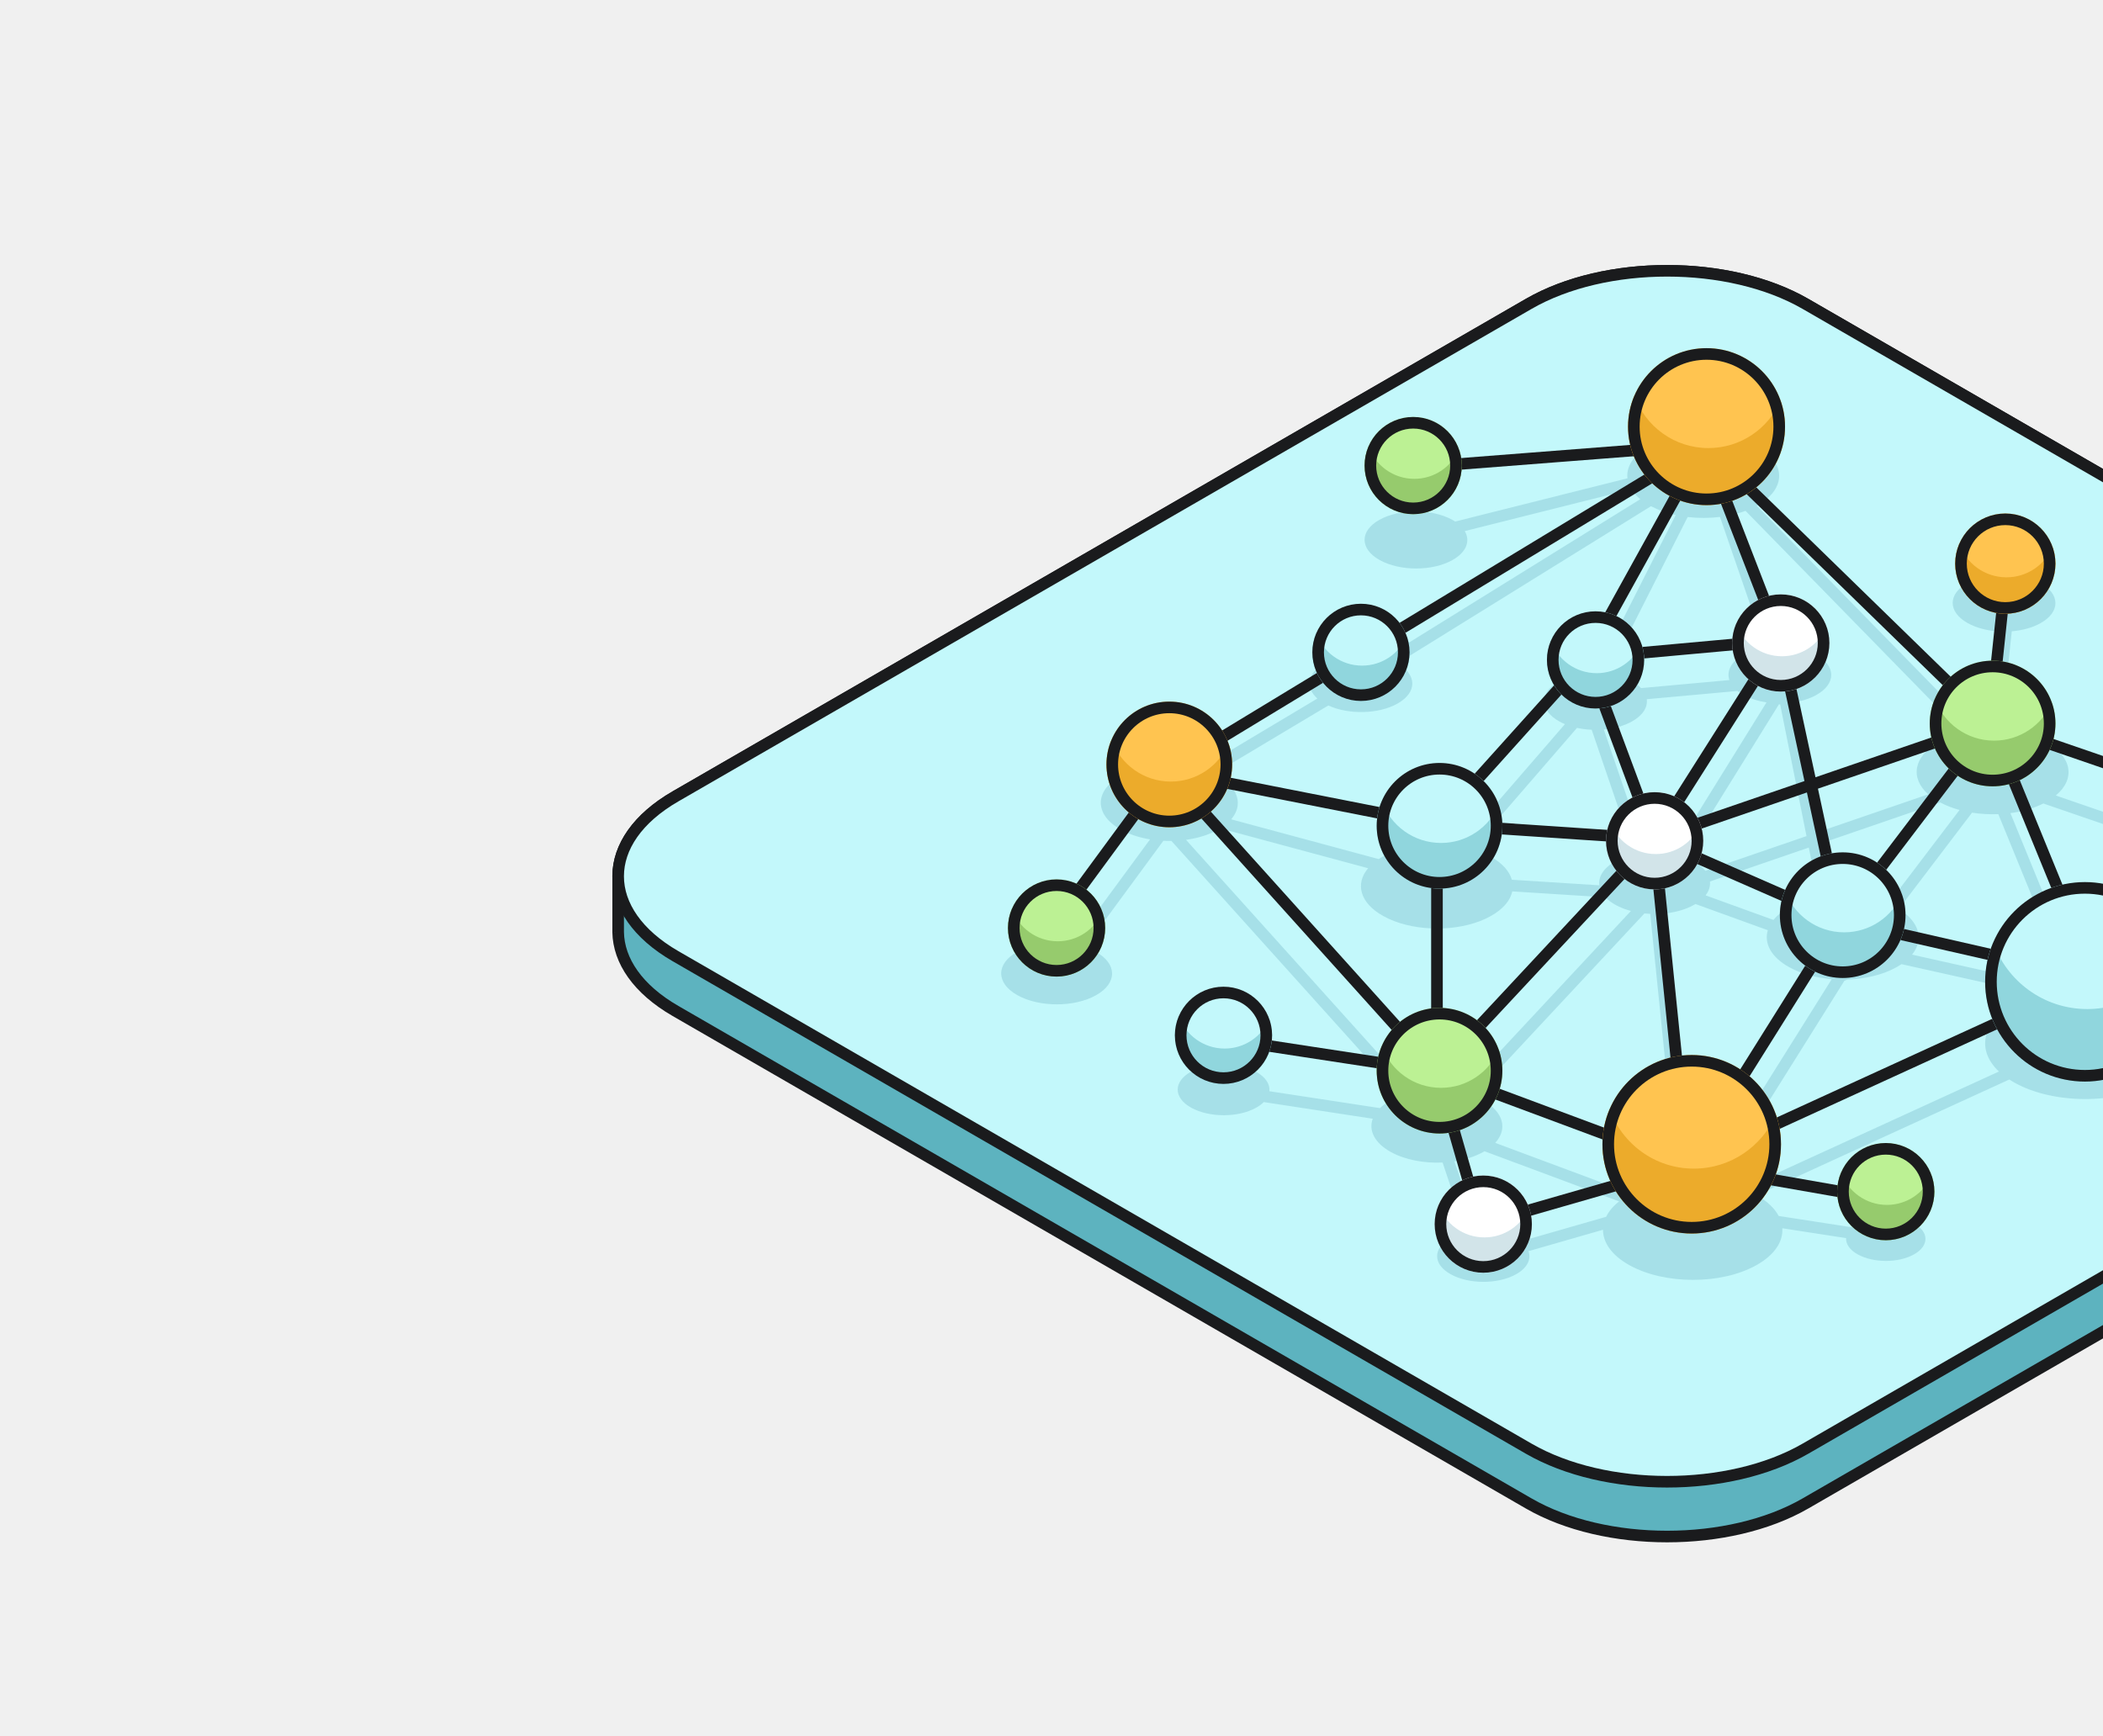
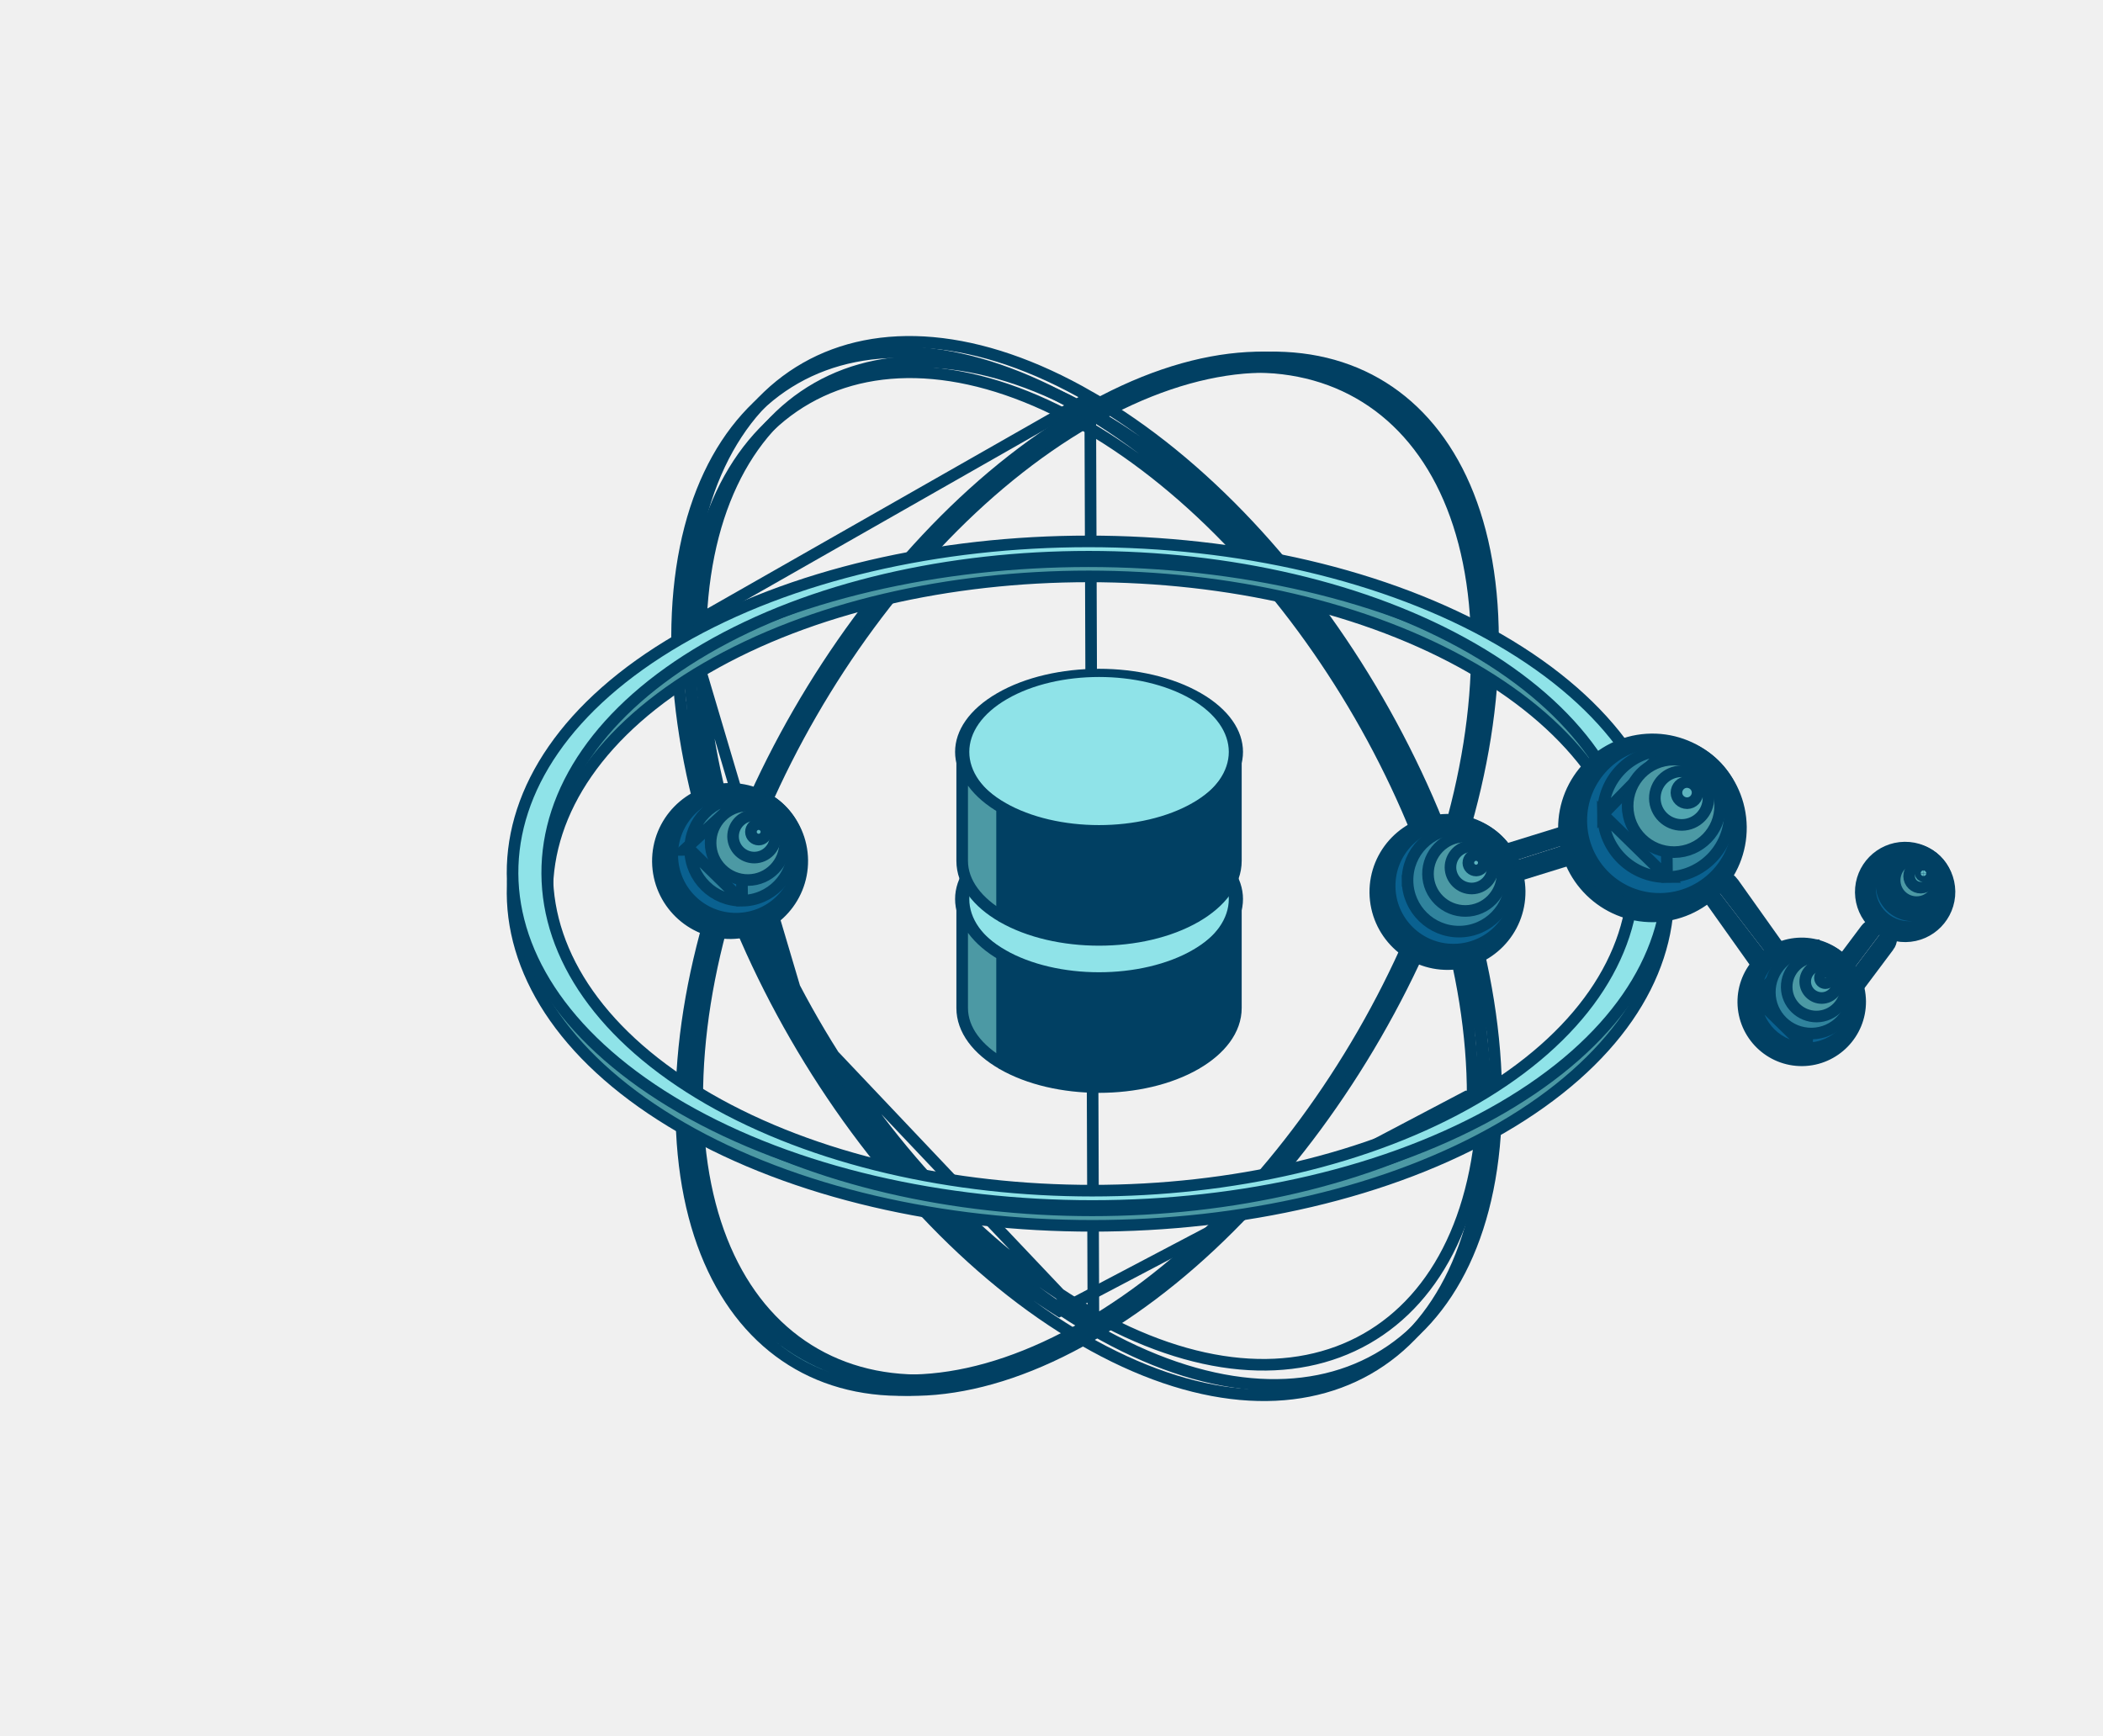
<svg xmlns="http://www.w3.org/2000/svg" width="166" height="137" viewBox="0 0 166 137" fill="none">
  <g clip-path="url(#clip0_1299_34444)">
-     <g clip-path="url(#clip1_1299_34444)">
-       <path d="M120.667 23.99C126.7 20.507 136.483 20.507 142.516 23.99L209.865 62.871C212.842 64.589 214.35 66.835 214.389 69.087V73.413C214.43 75.725 212.921 78.045 209.865 79.81L142.516 118.69C136.483 122.173 126.7 122.173 120.667 118.69L53.318 79.81C50.339 78.09 48.831 75.842 48.794 73.587C48.793 73.529 48.793 73.471 48.794 73.413V71.25V69.087C48.833 66.835 50.341 64.589 53.318 62.871L120.667 23.99Z" fill="#5DB3BF" />
-       <path d="M48.794 73.587C48.831 75.842 50.339 78.09 53.318 79.81L120.667 118.69C126.7 122.173 136.483 122.173 142.516 118.69L209.865 79.81C212.921 78.045 214.43 75.725 214.389 73.413V69.087C214.35 66.835 212.842 64.589 209.865 62.871L142.516 23.99C136.483 20.507 126.7 20.507 120.667 23.99L53.318 62.871C50.341 64.589 48.833 66.835 48.794 69.087V71.25V73.413M48.794 73.587V73.413M48.794 73.587C48.793 73.529 48.793 73.471 48.794 73.413" stroke="#1A1B1D" stroke-width="0.915" />
-       <path d="M120.667 23.99C126.7 20.507 136.483 20.507 142.516 23.99L209.865 62.871C215.899 66.354 215.899 72.001 209.865 75.484L142.516 114.365C136.483 117.848 126.7 117.848 120.667 114.365L53.318 75.484C47.285 72.001 47.285 66.354 53.318 62.871L120.667 23.99Z" fill="#C3F8FB" stroke="#1A1B1D" stroke-width="0.915" />
-       <path opacity="0.2" fill-rule="evenodd" clip-rule="evenodd" d="M128.462 37.761C128.355 36.842 128.931 35.903 130.192 35.2C132.523 33.901 136.317 33.901 138.668 35.2C141.018 36.5 141.027 38.608 138.695 39.907C138.686 39.913 138.676 39.919 138.666 39.924L156.034 57.69C156.37 57.651 156.711 57.628 157.054 57.621L157.877 49.854C156.951 49.812 156.044 49.593 155.332 49.197C153.742 48.318 153.736 46.892 155.314 46.013C156.891 45.134 159.458 45.134 161.048 46.013C162.637 46.892 162.644 48.318 161.066 49.197C160.429 49.555 159.63 49.768 158.799 49.837L157.971 57.642C159.263 57.727 160.515 58.044 161.51 58.594C163.579 59.738 163.834 61.508 162.274 62.802L169.784 65.384C169.849 65.342 169.918 65.301 169.99 65.261C171.567 64.381 174.134 64.381 175.724 65.261C177.314 66.14 177.32 67.566 175.742 68.445C174.928 68.902 173.85 69.123 172.779 69.108L167.662 78.367C168.166 78.487 168.653 78.638 169.112 78.82L183.068 70.384C182.236 69.334 182.591 68.065 184.133 67.206C186.143 66.085 189.415 66.085 191.442 67.206C193.468 68.327 193.476 70.144 191.466 71.265C189.455 72.393 186.183 72.393 184.157 71.265C184.019 71.189 183.891 71.109 183.772 71.027L170.109 79.286C170.113 79.288 170.117 79.29 170.12 79.292C173.208 80.999 173.22 83.768 170.157 85.475C167.093 87.194 162.109 87.194 159.022 85.475C158.875 85.394 158.734 85.31 158.601 85.224L138.658 94.355C139.501 94.831 140.082 95.397 140.401 95.996L146.178 96.889C146.303 96.776 146.454 96.668 146.63 96.57C147.849 95.891 149.833 95.891 151.062 96.57C152.29 97.249 152.295 98.352 151.076 99.031C149.857 99.715 147.874 99.715 146.645 99.031C146.005 98.677 145.697 98.208 145.721 97.744L140.687 96.966C140.759 98.017 140.075 99.081 138.635 99.883C135.881 101.428 131.4 101.428 128.624 99.883C127.227 99.11 126.53 98.096 126.533 97.084L120.652 98.774C120.884 99.414 120.556 100.104 119.666 100.6C118.248 101.395 115.943 101.395 114.515 100.6C113.086 99.81 113.081 98.53 114.498 97.74C114.855 97.541 115.268 97.392 115.71 97.293L113.871 91.776C112.408 91.844 110.901 91.565 109.777 90.94C108.491 90.228 108.018 89.236 108.358 88.319L99.756 87.004C99.598 87.164 99.397 87.314 99.154 87.449C97.745 88.24 95.451 88.24 94.03 87.449C92.61 86.663 92.604 85.389 94.014 84.603C95.423 83.818 97.717 83.818 99.137 84.603C99.904 85.027 100.258 85.593 100.201 86.147L108.928 87.481C109.149 87.266 109.424 87.064 109.753 86.88C110.008 86.739 110.282 86.615 110.571 86.509L92.467 66.388C92.255 66.392 92.042 66.388 91.83 66.377L85.658 74.773C85.954 74.873 86.234 74.993 86.49 75.135C88.206 76.084 88.213 77.623 86.51 78.572C84.807 79.528 82.037 79.528 80.321 78.572C78.605 77.623 78.598 76.084 80.301 75.135C81.487 74.473 83.193 74.273 84.699 74.534L90.778 66.265C89.94 66.127 89.15 65.873 88.488 65.504C86.367 64.331 86.359 62.43 88.463 61.257C90.146 60.319 92.674 60.131 94.704 60.694L103.987 55.146C103.008 54.277 103.196 53.12 104.549 52.366C105.817 51.659 107.723 51.521 109.248 51.95L129.477 39.409C129.177 39.163 128.942 38.899 128.774 38.626L115.62 41.927C116.081 42.707 115.755 43.598 114.644 44.217C113.067 45.102 110.5 45.102 108.91 44.217C107.32 43.338 107.314 41.912 108.891 41.033C110.469 40.154 113.035 40.154 114.625 41.033C114.708 41.079 114.787 41.126 114.861 41.174L128.462 37.761ZM130.321 39.962L110.299 52.374C111.873 53.254 111.875 54.674 110.302 55.55C108.815 56.385 106.45 56.432 104.852 55.694L95.806 61.101C95.91 61.15 96.012 61.202 96.111 61.257C97.785 62.183 98.143 63.563 97.183 64.681L108.826 67.821C108.934 67.749 109.048 67.68 109.168 67.613C110.795 66.706 113.134 66.432 115.198 66.791L123.528 57.167C123.374 57.103 123.227 57.032 123.087 56.955C121.497 56.075 121.491 54.649 123.068 53.77C123.867 53.325 124.921 53.105 125.972 53.111L132.27 40.657C131.565 40.503 130.901 40.271 130.321 39.962ZM133.215 40.816L126.96 53.184C127.634 53.282 128.272 53.477 128.802 53.77C129.103 53.937 129.348 54.123 129.535 54.322L136.51 53.688C136.27 52.983 136.639 52.228 137.617 51.683C138.108 51.409 138.695 51.221 139.318 51.117L135.767 40.809C134.928 40.913 134.056 40.915 133.215 40.816ZM136.681 40.652L140.254 51.027C141.365 50.992 142.499 51.211 143.351 51.683C144.941 52.562 144.948 53.988 143.37 54.867C142.815 55.178 142.137 55.38 141.422 55.473L143.469 65.707L152.206 62.706C150.755 61.422 151.032 59.71 153.034 58.594C153.597 58.28 154.246 58.041 154.94 57.879L137.782 40.328C137.432 40.459 137.063 40.567 136.681 40.652ZM153.15 63.349L143.65 66.612L144.471 70.715C146.048 70.573 147.711 70.783 149.05 71.344L154.675 63.944C154.128 63.795 153.612 63.596 153.15 63.349ZM155.664 64.155L149.879 71.764C151.525 72.765 151.875 74.188 150.929 75.365L163.071 78.073L163.119 78.083C163.203 78.075 163.288 78.067 163.373 78.06L157.738 64.274C157.043 64.302 156.34 64.262 155.664 64.155ZM158.693 64.192L164.342 78.013C165.141 78.001 165.944 78.057 166.72 78.18L171.78 69.024C171.132 68.923 170.52 68.73 170.008 68.445C168.86 67.81 168.538 66.89 169.042 66.096L161.291 63.432C160.529 63.814 159.633 64.067 158.693 64.192ZM160.865 78.518L150.092 76.116C149.971 76.198 149.842 76.277 149.705 76.354C148.626 76.959 147.235 77.284 145.818 77.33L145.586 77.429L135.616 93.336C136.299 93.448 136.957 93.619 137.566 93.849L157.785 84.592C156.008 82.917 156.408 80.728 158.985 79.292C159.554 78.975 160.188 78.717 160.865 78.518ZM134.613 93.213L144.588 77.299C143.361 77.197 142.177 76.882 141.229 76.354C139.794 75.56 139.232 74.465 139.542 73.437L133.832 71.368C133.793 71.391 133.753 71.415 133.712 71.437C133.002 71.836 132.106 72.068 131.179 72.134L133.318 93.175C133.75 93.166 134.184 93.178 134.613 93.213ZM132.403 93.227L130.261 72.146C130.108 72.139 129.955 72.127 129.804 72.111L116.34 86.547C116.594 86.644 116.836 86.755 117.062 86.88C118.699 87.785 119.019 89.144 118.024 90.224L128.769 94.227C129.813 93.684 131.082 93.351 132.403 93.227ZM127.805 94.844L117.18 90.886C117.15 90.904 117.118 90.922 117.086 90.94C116.431 91.307 115.641 91.555 114.804 91.683L116.631 97.162C117.702 97.09 118.822 97.283 119.649 97.74C119.795 97.821 119.927 97.907 120.043 97.997L126.78 96.061C126.989 95.633 127.33 95.22 127.805 94.844ZM115.363 86.254L128.735 71.916C128.297 71.799 127.886 71.64 127.523 71.437C127.195 71.256 126.93 71.054 126.727 70.838L119.372 70.371C119.22 71.084 118.653 71.773 117.672 72.32C116.618 72.912 115.267 73.236 113.885 73.293V86.052C114.389 86.079 114.887 86.145 115.363 86.254ZM112.97 86.05V73.292C111.596 73.231 110.251 72.908 109.196 72.32C107.348 71.299 106.947 69.778 107.992 68.543L96.321 65.396C96.261 65.433 96.199 65.469 96.135 65.504C95.416 65.908 94.542 66.174 93.619 66.301L111.551 86.23C112.009 86.132 112.487 86.072 112.97 86.05ZM119.339 69.452L126.242 69.891C126.153 69.213 126.573 68.519 127.503 68C127.943 67.755 128.454 67.573 129 67.454L125.64 57.611C125.246 57.594 124.855 57.545 124.481 57.463L116.206 67.024C116.722 67.176 117.208 67.372 117.644 67.613C118.582 68.132 119.147 68.779 119.339 69.452ZM126.599 57.59L129.92 67.317C130.619 67.257 131.339 67.291 132.015 67.42L139.439 55.451C138.779 55.351 138.156 55.156 137.636 54.867C137.456 54.767 137.296 54.66 137.156 54.548L129.988 55.199C130.073 55.828 129.684 56.473 128.821 56.955C128.195 57.306 127.413 57.517 126.599 57.59ZM134.616 68.748C134.401 68.477 134.093 68.222 133.692 68C133.458 67.871 133.206 67.76 132.938 67.666L140.417 55.609H140.517L142.596 66.007L134.616 68.748ZM134.631 70.684C134.899 70.337 135.014 69.963 134.977 69.591L142.777 66.912L143.562 70.837C142.698 70.995 141.887 71.265 141.201 71.647C140.678 71.938 140.273 72.27 139.985 72.625L134.631 70.684Z" fill="#30839D" />
-       <path d="M165.33 77.238L133.181 91.957M165.33 77.238L145.274 72.663M165.33 77.238L157.102 57.106M165.33 77.238L173.366 62.697L157.102 57.106M165.33 77.238L187.397 66.221M133.181 91.957L113.427 84.597M133.181 91.957L130.565 66.221M133.181 91.957L145.274 72.663M133.181 91.957L149.531 94.82M133.181 91.957L116.888 96.64L113.427 84.597M113.427 84.597L92.076 60.868M113.427 84.597L113.427 65.074M113.427 84.597L130.565 66.221M113.427 84.597L97.693 82.193M92.076 60.868L113.427 65.074M92.076 60.868L107.933 51.246L134.538 35.127M92.076 60.868L83.405 72.663M113.427 65.074L130.565 66.221M113.427 65.074L125.245 51.931M130.565 66.221L145.274 72.663M130.565 66.221L157.102 57.106M130.565 66.221L140.506 50.545M130.565 66.221L125.245 51.931M145.274 72.663L157.102 57.106M145.274 72.663L140.506 50.545M157.102 57.106L134.538 35.127M157.102 57.106L158.488 44.026M134.538 35.127L111.356 36.928M134.538 35.127L140.506 50.545M134.538 35.127L125.245 51.931M140.506 50.545L125.245 51.931" stroke="#1A1B1D" stroke-width="0.915" />
-       <circle cx="6.195" cy="6.195" r="6.195" transform="matrix(-1 -9.92455e-08 -9.92455e-08 1 140.9 27.4863)" fill="#FFC450" />
-       <path opacity="0.5" fill-rule="evenodd" clip-rule="evenodd" d="M129.009 31.241C129.859 33.648 132.154 35.373 134.852 35.373C137.407 35.373 139.601 33.826 140.548 31.618C140.776 32.263 140.9 32.958 140.9 33.681C140.9 37.103 138.126 39.876 134.705 39.876C131.284 39.876 128.51 37.103 128.51 33.681C128.51 32.815 128.688 31.99 129.009 31.241Z" fill="#DA9105" />
-       <circle cx="6.195" cy="6.195" r="5.738" transform="matrix(-1 -9.92455e-08 -9.92455e-08 1 140.9 27.4863)" stroke="#1A1B1D" stroke-width="0.915" />
-       <circle cx="7.874" cy="7.874" r="7.874" transform="matrix(-1 -9.92455e-08 -9.92455e-08 1 172.445 69.6367)" fill="#C3F8FB" />
-       <path opacity="0.5" fill-rule="evenodd" clip-rule="evenodd" d="M157.331 74.409C158.412 77.469 161.329 79.661 164.758 79.661C168.006 79.661 170.794 77.695 171.998 74.888C172.287 75.709 172.445 76.591 172.445 77.51C172.445 81.859 168.92 85.384 164.571 85.384C160.222 85.384 156.697 81.859 156.697 77.51C156.697 76.409 156.923 75.361 157.331 74.409Z" fill="#5DB3BF" />
-       <circle cx="7.874" cy="7.874" r="7.417" transform="matrix(-1 -9.92455e-08 -9.92455e-08 1 172.445 69.6367)" stroke="#1A1B1D" stroke-width="0.915" />
-       <circle cx="7.046" cy="7.046" r="7.046" transform="matrix(-1 -9.92455e-08 -9.92455e-08 1 140.581 83.2881)" fill="#FFC450" />
-       <path opacity="0.5" fill-rule="evenodd" clip-rule="evenodd" d="M127.056 87.559C128.023 90.296 130.634 92.258 133.702 92.258C136.608 92.258 139.104 90.498 140.181 87.987C140.44 88.721 140.581 89.511 140.581 90.334C140.581 94.225 137.427 97.38 133.535 97.38C129.644 97.38 126.489 94.225 126.489 90.334C126.489 89.348 126.691 88.41 127.056 87.559Z" fill="#DA9105" />
-       <circle cx="7.046" cy="7.046" r="6.589" transform="matrix(-1 -9.92455e-08 -9.92455e-08 1 140.581 83.2881)" stroke="#1A1B1D" stroke-width="0.915" />
-       <circle cx="4.959" cy="4.959" r="4.959" transform="matrix(-1 -9.92455e-08 -9.92455e-08 1 150.412 67.29)" fill="#C3F8FB" />
-       <path opacity="0.5" fill-rule="evenodd" clip-rule="evenodd" d="M140.893 70.296C141.574 72.222 143.411 73.603 145.57 73.603C147.616 73.603 149.372 72.365 150.13 70.597C150.313 71.114 150.412 71.67 150.412 72.249C150.412 74.988 148.192 77.208 145.453 77.208C142.714 77.208 140.494 74.988 140.494 72.249C140.494 71.556 140.636 70.895 140.893 70.296Z" fill="#5DB3BF" />
-       <circle cx="4.959" cy="4.959" r="4.502" transform="matrix(-1 -9.92455e-08 -9.92455e-08 1 150.412 67.29)" stroke="#1A1B1D" stroke-width="0.915" />
-       <circle cx="4.959" cy="4.959" r="4.959" transform="matrix(-1 -9.92455e-08 -9.92455e-08 1 118.588 60.2324)" fill="#C3F8FB" />
-       <path opacity="0.5" fill-rule="evenodd" clip-rule="evenodd" d="M109.07 63.24C109.75 65.167 111.587 66.548 113.747 66.548C115.793 66.548 117.549 65.309 118.307 63.541C118.489 64.058 118.589 64.614 118.589 65.193C118.589 67.932 116.368 70.152 113.63 70.152C110.891 70.152 108.67 67.932 108.67 65.193C108.67 64.5 108.813 63.84 109.07 63.24Z" fill="#5DB3BF" />
-       <circle cx="4.959" cy="4.959" r="4.502" transform="matrix(-1 -9.92455e-08 -9.92455e-08 1 118.588 60.2324)" stroke="#1A1B1D" stroke-width="0.915" />
-       <circle cx="4.959" cy="4.959" r="4.959" transform="matrix(-1 -9.92455e-08 -9.92455e-08 1 118.588 79.5664)" fill="#BCF194" />
-       <path opacity="0.5" fill-rule="evenodd" clip-rule="evenodd" d="M109.07 82.571C109.75 84.498 111.587 85.879 113.747 85.879C115.792 85.879 117.548 84.641 118.306 82.873C118.489 83.39 118.588 83.946 118.588 84.525C118.588 87.264 116.368 89.484 113.629 89.484C110.89 89.484 108.67 87.264 108.67 84.525C108.67 83.831 108.812 83.171 109.07 82.571Z" fill="#6FA646" />
-       <circle cx="4.959" cy="4.959" r="4.502" transform="matrix(-1 -9.92455e-08 -9.92455e-08 1 118.588 79.5664)" stroke="#1A1B1D" stroke-width="0.915" />
-       <circle cx="4.959" cy="4.959" r="4.959" transform="matrix(-1 -9.92455e-08 -9.92455e-08 1 162.245 52.1572)" fill="#BCF194" />
-       <path opacity="0.5" fill-rule="evenodd" clip-rule="evenodd" d="M152.726 55.163C153.406 57.09 155.244 58.47 157.403 58.47C159.449 58.47 161.205 57.232 161.963 55.465C162.145 55.981 162.245 56.537 162.245 57.117C162.245 59.855 160.024 62.075 157.286 62.075C154.547 62.075 152.326 59.855 152.326 57.117C152.326 56.423 152.469 55.763 152.726 55.163Z" fill="#6FA646" />
-       <circle cx="4.959" cy="4.959" r="4.502" transform="matrix(-1 -9.92455e-08 -9.92455e-08 1 162.245 52.1572)" stroke="#1A1B1D" stroke-width="0.915" />
-       <circle cx="4.959" cy="4.959" r="4.959" transform="matrix(-1 -9.92455e-08 -9.92455e-08 1 97.2578 55.3896)" fill="#FFC450" />
-       <path opacity="0.5" fill-rule="evenodd" clip-rule="evenodd" d="M87.739 58.395C88.42 60.321 90.257 61.702 92.416 61.702C94.462 61.702 96.218 60.464 96.976 58.696C97.158 59.213 97.258 59.769 97.258 60.348C97.258 63.087 95.037 65.307 92.299 65.307C89.56 65.307 87.34 63.087 87.34 60.348C87.34 59.654 87.482 58.994 87.739 58.395Z" fill="#DA9105" />
-       <circle cx="4.959" cy="4.959" r="4.502" transform="matrix(-1 -9.92455e-08 -9.92455e-08 1 97.2578 55.3896)" stroke="#1A1B1D" stroke-width="0.915" />
-       <circle cx="3.956" cy="3.956" r="3.956" transform="matrix(-1 -9.92455e-08 -9.92455e-08 1 162.245 40.54)" fill="#FFC450" />
-       <path opacity="0.5" fill-rule="evenodd" clip-rule="evenodd" d="M154.651 42.938C155.194 44.475 156.66 45.577 158.383 45.577C160.014 45.577 161.415 44.589 162.02 43.179C162.165 43.591 162.245 44.035 162.245 44.497C162.245 46.682 160.473 48.453 158.289 48.453C156.104 48.453 154.333 46.682 154.333 44.497C154.333 43.944 154.446 43.417 154.651 42.938Z" fill="#DA9105" />
-       <circle cx="3.956" cy="3.956" r="3.499" transform="matrix(-1 -9.92455e-08 -9.92455e-08 1 162.245 40.54)" stroke="#1A1B1D" stroke-width="0.915" />
-       <circle cx="3.836" cy="3.836" r="3.836" transform="matrix(-1 -9.92455e-08 -9.92455e-08 1 111.262 47.6641)" fill="#C3F8FB" />
-       <path opacity="0.5" fill-rule="evenodd" clip-rule="evenodd" d="M103.898 49.989C104.425 51.48 105.846 52.548 107.517 52.548C109.099 52.548 110.457 51.59 111.044 50.223C111.185 50.622 111.262 51.052 111.262 51.5C111.262 53.619 109.544 55.337 107.426 55.337C105.307 55.337 103.589 53.619 103.589 51.5C103.589 50.964 103.7 50.453 103.898 49.989Z" fill="#5DB3BF" />
-       <circle cx="3.836" cy="3.836" r="3.379" transform="matrix(-1 -9.92455e-08 -9.92455e-08 1 111.262 47.6641)" stroke="#1A1B1D" stroke-width="0.915" />
-       <circle cx="3.836" cy="3.836" r="3.836" transform="matrix(-1 -9.92455e-08 -9.92455e-08 1 134.444 62.54)" fill="white" />
-       <path opacity="0.22" fill-rule="evenodd" clip-rule="evenodd" d="M127.08 64.865C127.607 66.356 129.028 67.424 130.699 67.424C132.281 67.424 133.639 66.466 134.226 65.099C134.367 65.498 134.444 65.928 134.444 66.376C134.444 68.495 132.726 70.213 130.607 70.213C128.489 70.213 126.771 68.495 126.771 66.376C126.771 65.84 126.881 65.329 127.08 64.865Z" fill="#30839D" />
-       <circle cx="3.836" cy="3.836" r="3.379" transform="matrix(-1 -9.92455e-08 -9.92455e-08 1 134.444 62.54)" stroke="#1A1B1D" stroke-width="0.915" />
-       <circle cx="3.836" cy="3.836" r="3.836" transform="matrix(-1 -9.92455e-08 -9.92455e-08 1 144.402 46.9248)" fill="white" />
-       <path opacity="0.22" fill-rule="evenodd" clip-rule="evenodd" d="M137.038 49.25C137.565 50.74 138.986 51.809 140.657 51.809C142.239 51.809 143.597 50.851 144.184 49.483C144.325 49.883 144.402 50.313 144.402 50.761C144.402 52.88 142.684 54.597 140.565 54.597C138.447 54.597 136.729 52.88 136.729 50.761C136.729 50.225 136.839 49.714 137.038 49.25Z" fill="#30839D" />
-       <circle cx="3.836" cy="3.836" r="3.379" transform="matrix(-1 -9.92455e-08 -9.92455e-08 1 144.402 46.9248)" stroke="#1A1B1D" stroke-width="0.915" />
-       <circle cx="3.836" cy="3.836" r="3.836" transform="matrix(-1 -9.92455e-08 -9.92455e-08 1 87.2361 69.4248)" fill="#BCF194" />
-       <path opacity="0.5" fill-rule="evenodd" clip-rule="evenodd" d="M79.873 71.75C80.399 73.24 81.82 74.309 83.491 74.309C85.073 74.309 86.431 73.351 87.018 71.983C87.159 72.383 87.236 72.813 87.236 73.261C87.236 75.38 85.519 77.097 83.4 77.097C81.281 77.097 79.564 75.38 79.564 73.261C79.564 72.725 79.674 72.214 79.873 71.75Z" fill="#6FA646" />
-       <circle cx="3.836" cy="3.836" r="3.379" transform="matrix(-1 -9.92455e-08 -9.92455e-08 1 87.2361 69.4248)" stroke="#1A1B1D" stroke-width="0.915" />
-       <circle cx="3.836" cy="3.836" r="3.836" transform="matrix(-1 -9.92455e-08 -9.92455e-08 1 115.385 32.918)" fill="#BCF194" />
-       <path opacity="0.5" fill-rule="evenodd" clip-rule="evenodd" d="M108.022 35.243C108.548 36.734 109.969 37.802 111.64 37.802C113.222 37.802 114.581 36.844 115.167 35.477C115.309 35.876 115.385 36.306 115.385 36.754C115.385 38.873 113.668 40.591 111.549 40.591C109.43 40.591 107.713 38.873 107.713 36.754C107.713 36.218 107.823 35.707 108.022 35.243Z" fill="#6FA646" />
-       <circle cx="3.836" cy="3.836" r="3.379" transform="matrix(-1 -9.92455e-08 -9.92455e-08 1 115.385 32.918)" stroke="#1A1B1D" stroke-width="0.915" />
-       <circle cx="3.836" cy="3.836" r="3.836" transform="matrix(-1 -9.92455e-08 -9.92455e-08 1 100.412 77.8965)" fill="#C3F8FB" />
-       <path opacity="0.5" fill-rule="evenodd" clip-rule="evenodd" d="M93.048 80.221C93.574 81.711 94.996 82.779 96.666 82.779C98.249 82.779 99.607 81.822 100.193 80.454C100.335 80.854 100.411 81.284 100.411 81.732C100.411 83.851 98.694 85.568 96.575 85.568C94.456 85.568 92.739 83.851 92.739 81.732C92.739 81.195 92.849 80.684 93.048 80.221Z" fill="#5DB3BF" />
-       <circle cx="3.836" cy="3.836" r="3.379" transform="matrix(-1 -9.92455e-08 -9.92455e-08 1 100.412 77.8965)" stroke="#1A1B1D" stroke-width="0.915" />
-       <circle cx="3.836" cy="3.836" r="3.836" transform="matrix(-1 -9.92455e-08 -9.92455e-08 1 129.78 48.2607)" fill="#C3F8FB" />
-       <path opacity="0.5" fill-rule="evenodd" clip-rule="evenodd" d="M122.417 50.586C122.943 52.077 124.365 53.145 126.035 53.145C127.617 53.145 128.976 52.187 129.562 50.819C129.704 51.219 129.78 51.649 129.78 52.097C129.78 54.216 128.063 55.933 125.944 55.933C123.825 55.933 122.108 54.216 122.108 52.097C122.108 51.56 122.218 51.05 122.417 50.586Z" fill="#5DB3BF" />
-       <circle cx="3.836" cy="3.836" r="3.379" transform="matrix(-1 -9.92455e-08 -9.92455e-08 1 129.78 48.2607)" stroke="#1A1B1D" stroke-width="0.915" />
-       <circle cx="3.836" cy="3.836" r="3.836" transform="matrix(-1 -9.92455e-08 -9.92455e-08 1 120.918 92.8037)" fill="white" />
-       <path opacity="0.22" fill-rule="evenodd" clip-rule="evenodd" d="M113.554 95.129C114.08 96.619 115.502 97.688 117.172 97.688C118.754 97.688 120.113 96.73 120.699 95.362C120.841 95.762 120.917 96.192 120.917 96.64C120.917 98.759 119.2 100.476 117.081 100.476C114.962 100.476 113.245 98.759 113.245 96.64C113.245 96.103 113.355 95.593 113.554 95.129Z" fill="#30839D" />
-       <circle cx="3.836" cy="3.836" r="3.379" transform="matrix(-1 -9.92455e-08 -9.92455e-08 1 120.918 92.8037)" stroke="#1A1B1D" stroke-width="0.915" />
-       <circle cx="3.836" cy="3.836" r="3.836" transform="matrix(-1 -9.92455e-08 -9.92455e-08 1 152.69 90.2373)" fill="#BCF194" />
-       <path opacity="0.5" fill-rule="evenodd" clip-rule="evenodd" d="M145.326 92.562C145.853 94.053 147.274 95.121 148.945 95.121C150.527 95.121 151.885 94.163 152.472 92.796C152.613 93.196 152.69 93.626 152.69 94.074C152.69 96.192 150.972 97.91 148.853 97.91C146.735 97.91 145.017 96.192 145.017 94.074C145.017 93.537 145.127 93.026 145.326 92.562Z" fill="#6FA646" />
-       <circle cx="3.836" cy="3.836" r="3.379" transform="matrix(-1 -9.92455e-08 -9.92455e-08 1 152.69 90.2373)" stroke="#1A1B1D" stroke-width="0.915" />
-     </g>
+     <path d="M86.133 105.412L86.133 105.413C77.382 110.472 69.538 110.908 63.905 107.698C58.274 104.488 54.692 97.543 54.667 87.489C54.641 77.43 58.176 66.222 63.93 56.251C69.684 46.28 77.632 37.589 86.386 32.537L86.387 32.537C95.137 27.483 102.981 27.051 108.614 30.262C114.246 33.473 117.828 40.418 117.853 50.473L117.853 50.473C117.885 60.526 114.35 71.73 108.594 81.7C102.839 91.669 94.888 100.36 86.133 105.412ZM108.15 31.041C102.396 27.763 94.556 28.284 86.036 33.174H86.023L85.917 33.235C77.353 38.176 69.626 46.644 64.047 56.31C58.468 65.975 55.013 76.882 55.038 86.727C55.064 96.564 58.578 103.597 64.357 106.891C70.135 110.184 78.016 109.648 86.578 104.701C95.148 99.76 102.878 91.292 108.458 81.627C114.039 71.961 117.494 61.054 117.468 51.209C117.443 41.366 113.929 34.333 108.15 31.041Z" fill="#014063" stroke="#014063" stroke-width="0.915" />
+     <path d="M85.241 105.412L85.241 105.413C76.49 110.472 68.649 110.908 63.018 107.698C57.388 104.488 53.806 97.543 53.775 87.489C53.749 77.43 57.284 66.222 63.038 56.251C68.792 46.28 76.74 37.589 85.495 32.537L85.495 32.537C94.245 27.483 102.086 27.051 107.718 30.262C113.348 33.473 116.93 40.418 116.961 50.473C116.993 60.526 113.458 71.73 107.703 81.7C101.947 91.669 93.996 100.36 85.241 105.412ZM85.037 33.235L83.56 34.088H83.633C75.63 39.118 68.441 47.18 63.17 56.31C57.589 65.975 54.134 76.882 54.159 86.727C54.185 96.564 57.699 103.597 63.478 106.891C69.256 110.184 77.137 109.648 85.699 104.701C94.262 99.76 101.989 91.292 107.568 81.627C113.147 71.961 116.602 61.054 116.577 51.209C116.551 41.366 113.037 34.333 107.258 31.041C101.48 27.749 93.598 28.289 85.037 33.235Z" fill="#8FE3E8" stroke="#014063" stroke-width="0.915" />
+     <path d="M86.056 31.352L86.056 31.352C77.216 26.248 69.293 25.806 63.601 29.048C57.91 32.289 54.29 39.304 54.259 49.467L86.056 31.352ZM86.056 31.352C94.9 36.456 102.934 45.233 108.75 55.303C114.566 65.373 118.139 76.692 118.108 86.852C118.076 97.015 114.456 104.03 108.765 107.271C103.074 110.513 95.15 110.072 86.31 104.967L86.31 104.967M86.056 31.352L86.31 104.967M86.31 104.967C77.466 99.864 69.435 91.084 63.621 81.012M86.31 104.967L63.621 81.012M63.621 81.012C57.806 70.941 54.233 59.622 54.259 49.467L63.621 81.012ZM86.514 32.79L86.514 32.789C78.035 27.894 70.233 27.361 64.514 30.621C58.794 33.882 55.319 40.844 55.293 50.585C55.267 60.322 58.688 71.114 64.209 80.68C69.731 90.245 77.378 98.627 85.852 103.517C94.324 108.413 102.127 108.945 107.847 105.687C113.569 102.429 117.047 95.469 117.073 85.734C117.105 75.991 113.685 65.199 108.162 55.633C102.639 46.068 94.988 37.686 86.514 32.79Z" fill="transparent" stroke="#014063" stroke-width="0.915" />
+     <path d="M117.292 87.668V87.668C117.267 97.831 113.647 104.846 107.955 108.087C102.261 111.329 94.334 110.887 85.495 105.782L85.494 105.782C76.65 100.679 68.617 91.899 62.801 81.828C56.985 71.756 53.412 60.437 53.443 50.282L53.443 50.282C53.468 40.12 57.088 33.105 62.781 29.863C68.474 26.622 76.401 27.063 85.241 32.168L85.241 32.168C94.085 37.271 102.119 46.048 107.935 56.118C113.751 66.188 117.324 77.507 117.292 87.668ZM63.394 81.508C68.606 90.538 75.713 98.513 83.622 103.492L115.788 86.561L116.245 86.562C116.245 86.562 116.245 86.562 116.245 86.562C116.277 76.819 112.857 66.027 107.334 56.462C101.81 46.896 94.16 38.514 85.686 33.618C77.214 28.722 69.415 28.189 63.697 31.449C57.979 34.71 54.503 41.672 54.477 51.414C54.452 61.151 57.872 71.943 63.394 81.508Z" fill="transparent" stroke="#014063" stroke-width="0.915" />
+     <path d="M63.327 67.907C63.359 71.052 60.839 73.63 57.694 73.671C54.549 73.704 51.971 71.183 51.93 68.038C51.897 64.894 54.418 62.316 57.563 62.274C60.707 62.242 63.286 64.762 63.327 67.907Z" fill="#014063" stroke="#014063" stroke-width="0.915" />
+     <path d="M63.132 67.436C63.164 70.217 60.937 72.494 58.155 72.526C55.374 72.559 53.098 70.331 53.065 67.55C53.032 64.77 55.269 62.492 58.042 62.46C60.822 62.427 63.099 64.655 63.132 67.436Z" fill="#0A6190" stroke="#014063" stroke-width="0.915" />
+     <path d="M58.581 71.107C60.822 71.083 62.623 69.249 62.599 67.001C62.576 64.761 60.742 62.959 58.494 62.983L58.581 71.107ZM58.581 71.107C56.333 71.131 54.499 69.329 54.476 67.089M58.581 71.107L54.476 67.089M54.476 67.089C54.452 64.841 56.253 63.007 58.494 62.983L54.018 67.094L54.476 67.089Z" fill="#30839D" stroke="#014063" stroke-width="0.915" />
+     <path d="M61.969 66.505V66.505C61.985 68.126 60.687 69.461 59.061 69.476H59.061C57.44 69.491 56.105 68.193 56.09 66.567L56.09 66.567C56.074 64.946 57.373 63.611 58.998 63.596L58.998 63.596C60.619 63.581 61.954 64.879 61.969 66.505Z" fill="#4C99A4" stroke="#014063" stroke-width="0.915" />
+     <path d="M61.207 66.019L61.207 66.019C61.208 66.942 60.472 67.687 59.557 67.702C58.63 67.708 57.879 66.97 57.864 66.052C57.858 65.124 58.596 64.374 59.514 64.359C60.441 64.353 61.193 65.09 61.207 66.019Z" fill="#51A6B1" stroke="#014063" stroke-width="0.915" />
+     <path d="M60.497 65.661C60.495 66.005 60.225 66.275 59.895 66.282C59.55 66.28 59.281 66.01 59.274 65.68C59.276 65.335 59.546 65.066 59.876 65.059C60.221 65.061 60.49 65.331 60.497 65.661Z" fill="#5DB3BF" stroke="#014063" stroke-width="0.915" />
+     <path d="M55.929 88.306L55.929 88.306C64.321 93.145 75.286 95.552 86.213 95.552C97.14 95.552 108.077 93.145 116.412 88.305C124.746 83.466 128.991 77.042 128.955 70.525C128.919 64.01 124.603 57.588 116.22 52.75L116.22 52.749C107.829 47.91 96.863 45.504 85.936 45.504C75.01 45.504 64.072 47.91 55.737 52.75C47.404 57.589 43.158 64.014 43.194 70.53C43.23 77.045 47.546 83.468 55.929 88.306ZM53.598 52.051C62.467 46.897 74.172 44.307 85.918 44.307C97.665 44.307 109.403 46.897 118.336 52.051C127.265 57.213 131.65 63.928 131.685 70.548C131.721 77.166 127.409 83.876 118.539 89.03C109.67 94.184 97.968 96.774 86.224 96.774C74.481 96.774 62.747 94.184 53.813 89.03C44.884 83.868 40.496 77.153 40.458 70.533C40.419 63.914 44.727 57.205 53.598 52.051Z" fill="#4C99A4" stroke="#014063" stroke-width="0.915" />
+     <path d="M55.929 86.752L55.929 86.752C64.321 91.591 75.286 93.998 86.213 93.998C97.14 93.998 108.077 91.591 116.412 86.751C124.746 81.912 128.991 75.488 128.955 68.972C128.919 62.456 124.603 56.034 116.22 51.196L116.22 51.196C107.829 46.357 96.863 43.95 85.936 43.95C75.01 43.95 64.072 46.356 55.737 51.197C47.404 56.036 43.158 62.46 43.194 68.977C43.23 75.492 47.546 81.914 55.929 86.752ZM53.598 50.484C62.467 45.331 74.172 42.741 85.919 42.741C97.665 42.741 109.403 45.331 118.336 50.485C127.265 55.647 131.65 62.361 131.685 68.981C131.721 75.6 127.409 82.309 118.539 87.464C109.67 92.617 97.968 95.207 86.224 95.207C74.481 95.207 62.746 92.617 53.813 87.463C44.884 82.301 40.496 75.587 40.458 68.967C40.419 62.348 44.727 55.639 53.598 50.484Z" fill="#8FE3E8" stroke="#014063" stroke-width="0.915" />
+     <path d="M148.412 72.958L143.289 79.755C143.1 79.39 143.123 78.933 143.387 78.578C143.387 78.578 143.387 78.578 143.387 78.578L147.28 73.38C147.28 73.379 147.281 73.379 147.281 73.379C147.553 73.019 148 72.869 148.412 72.958Z" fill="#8FE3E8" stroke="#014063" stroke-width="0.915" />
+     <path d="M144.011 80.323L149.152 73.501C149.359 73.875 149.342 74.35 149.072 74.711C149.072 74.711 149.072 74.711 149.072 74.711C149.071 74.711 149.071 74.711 149.071 74.711L145.178 79.91C145.178 79.91 145.178 79.91 145.178 79.91C144.898 80.281 144.432 80.429 144.011 80.323Z" fill="#4C99A4" stroke="#014063" stroke-width="0.915" />
+     <path d="M136.793 69.683L140.555 74.977C140.555 74.977 140.555 74.977 140.555 74.977C140.802 75.324 140.82 75.765 140.639 76.12L135.411 69.317C135.889 69.094 136.474 69.236 136.793 69.682C136.793 69.682 136.793 69.683 136.793 69.683Z" fill="#014063" stroke="#014063" stroke-width="0.915" />
+     <path d="M134.978 70.967L134.978 70.967L134.977 70.966C134.775 70.684 134.725 70.342 134.81 70.033L139.931 76.695C139.496 76.807 139.017 76.65 138.74 76.262C138.74 76.261 138.74 76.261 138.74 76.261L134.978 70.967Z" fill="#4C99A4" stroke="#014063" stroke-width="0.915" />
+     <path d="M116.639 70.103C116.195 70.239 115.731 70.086 115.453 69.752L125.222 66.635C125.217 67.109 124.911 67.544 124.438 67.689L124.437 67.689L116.64 70.103C116.64 70.103 116.639 70.103 116.639 70.103Z" fill="#8FE3E8" stroke="#014063" stroke-width="0.915" />
+     <path d="M123.779 65.555L123.87 65.527C124.227 65.451 124.589 65.557 124.847 65.79L115.21 68.865C115.272 68.456 115.56 68.1 115.98 67.969C115.98 67.969 115.981 67.969 115.981 67.969L123.779 65.555Z" fill="#014063" stroke="#014063" stroke-width="0.915" />
+     <path d="M119.955 70.348C119.988 73.493 117.467 76.071 114.322 76.112C111.178 76.145 108.6 73.624 108.558 70.48C108.526 67.335 111.046 64.757 114.191 64.716C117.335 64.683 119.914 67.203 119.955 70.348Z" fill="#014063" stroke="#014063" stroke-width="0.915" />
+     <path d="M119.76 69.878C119.792 72.658 117.565 74.935 114.783 74.968C112.003 75 109.726 72.772 109.693 69.991C109.661 67.211 111.897 64.934 114.67 64.901C117.45 64.869 119.727 67.096 119.76 69.878Z" fill="#0A6190" stroke="#014063" stroke-width="0.915" />
+     <path d="M115.122 65.424C117.37 65.4 119.204 67.202 119.228 69.442C119.252 71.691 117.45 73.524 115.21 73.548C112.961 73.572 111.128 71.771 111.104 69.53M115.122 65.424L115.117 64.967L115.122 65.424ZM115.122 65.424C112.882 65.448 111.08 67.282 111.104 69.53M111.104 69.53L110.647 69.535L111.104 69.53Z" fill="#30839D" stroke="#014063" stroke-width="0.915" />
+     <path d="M118.598 68.945L118.598 68.945C118.613 70.566 117.315 71.901 115.689 71.916L115.689 71.916C114.068 71.932 112.733 70.634 112.718 69.008L112.718 69.008C112.703 67.387 114.001 66.052 115.627 66.037L115.627 66.037C117.248 66.021 118.583 67.319 118.598 68.945Z" fill="#4C99A4" stroke="#014063" stroke-width="0.915" />
+     <path d="M117.835 68.461L117.835 68.461C117.836 69.383 117.1 70.128 116.185 70.143C115.258 70.149 114.507 69.411 114.492 68.493C114.486 67.566 115.224 66.815 116.143 66.8C117.069 66.794 117.821 67.532 117.835 68.461Z" fill="#51A6B1" stroke="#014063" stroke-width="0.915" />
+     <path d="M116.504 67.5C116.849 67.502 117.119 67.772 117.125 68.102C117.124 68.447 116.853 68.716 116.524 68.723C116.179 68.722 115.909 68.451 115.903 68.122C115.904 67.777 116.175 67.507 116.504 67.5Z" fill="#5DB3BF" stroke="#014063" stroke-width="0.915" />
+     <path d="M146.833 79.039C146.859 81.585 144.818 83.673 142.272 83.707C139.726 83.733 137.638 81.692 137.605 79.145C137.578 76.599 139.619 74.512 142.166 74.478C144.712 74.452 146.799 76.493 146.833 79.039Z" fill="#014063" stroke="#014063" stroke-width="0.915" />
+     <path d="M142.652 82.764C144.899 82.737 146.698 80.898 146.672 78.652C146.646 76.405 144.806 74.605 142.56 74.632L142.652 82.764ZM142.652 82.764C140.406 82.79 138.566 80.991 138.54 78.743M142.652 82.764L138.54 78.743M138.54 78.743C138.514 76.498 140.32 74.658 142.56 74.632L138.54 78.743Z" fill="#0A6190" stroke="#014063" stroke-width="0.915" />
+     <path d="M146.234 78.294C146.253 80.101 144.805 81.576 143.003 81.595C141.195 81.614 139.721 80.166 139.702 78.364C139.683 76.556 141.131 75.082 142.933 75.063C144.74 75.044 146.215 76.492 146.234 78.294Z" fill="#30839D" stroke="#014063" stroke-width="0.915" />
+     <path d="M145.715 77.883L145.715 77.883C145.727 79.175 144.693 80.238 143.398 80.25L143.398 80.25C142.107 80.262 141.044 79.228 141.032 77.933L141.032 77.933C141.02 76.642 142.054 75.579 143.348 75.567L143.348 75.567C144.64 75.555 145.703 76.589 145.715 77.883Z" fill="#4C99A4" stroke="#014063" stroke-width="0.915" />
+     <path d="M143.773 76.196C144.492 76.191 145.076 76.763 145.087 77.484C145.086 78.2 144.516 78.777 143.807 78.789C143.087 78.793 142.505 78.221 142.494 77.509C142.489 76.79 143.061 76.207 143.773 76.196Z" fill="#51A6B1" stroke="#014063" stroke-width="0.915" />
+     <path d="M144.502 77.189C144.5 77.429 144.312 77.614 144.086 77.619C143.846 77.617 143.661 77.43 143.655 77.204C143.657 76.963 143.845 76.778 144.071 76.773C144.311 76.775 144.496 76.962 144.502 77.189Z" fill="#5DB3BF" stroke="#014063" stroke-width="0.915" />
+     <path d="M153.884 70.375C153.903 72.307 152.355 73.892 150.422 73.917C148.49 73.937 146.905 72.388 146.88 70.456C146.86 68.524 148.409 66.939 150.341 66.914C152.274 66.894 153.858 68.442 153.884 70.375Z" fill="#014063" stroke="#014063" stroke-width="0.915" />
+     <path d="M150.649 67.034C152.347 67.014 153.738 68.374 153.758 70.073C153.778 71.771 152.418 73.162 150.719 73.182C149.021 73.202 147.63 71.841 147.61 70.142C147.59 68.445 148.956 67.054 150.649 67.034ZM150.649 67.034L150.644 66.576L150.649 67.034Z" fill="#0A6190" stroke="#014063" stroke-width="0.915" />
+     <path d="M150.94 67.371C152.296 67.356 153.401 68.442 153.416 69.793C153.43 71.149 152.344 72.255 150.993 72.269C149.637 72.284 148.532 71.197 148.517 69.846C148.503 68.491 149.589 67.385 150.94 67.371ZM150.94 67.371L150.935 66.913L150.94 67.371Z" fill="#30839D" stroke="#014063" stroke-width="0.915" />
+     <path d="M153.011 69.473L153.011 69.473C153.02 70.426 152.256 71.21 151.301 71.219L151.301 71.219C150.348 71.228 149.564 70.465 149.555 69.51L149.555 69.51C149.546 68.557 150.31 67.773 151.264 67.764L151.264 67.764C152.218 67.755 153.002 68.518 153.011 69.473ZM153.468 69.469C153.479 70.673 152.515 71.665 151.306 71.677C150.102 71.688 149.109 70.724 149.098 69.514C149.087 68.311 150.051 67.318 151.26 67.307L153.468 69.469Z" fill="#4C99A4" stroke="#014063" stroke-width="0.915" />
+     <path d="M151.596 68.253C152.102 68.25 152.512 68.652 152.52 69.16C152.52 69.663 152.118 70.069 151.62 70.077C151.114 70.08 150.705 69.677 150.697 69.177C150.694 68.671 151.096 68.262 151.596 68.253Z" fill="#51A6B1" stroke="#014063" stroke-width="0.915" />
+     <path d="M151.828 68.705C151.961 68.707 152.06 68.81 152.064 68.93C152.062 69.063 151.959 69.162 151.839 69.165C151.706 69.164 151.607 69.061 151.603 68.941C151.605 68.808 151.708 68.709 151.828 68.705Z" fill="#5DB3BF" stroke="#014063" stroke-width="0.915" />
+     <path d="M137.421 65.277C137.461 69.133 134.371 72.294 130.515 72.345C126.659 72.385 123.498 69.294 123.448 65.438C123.408 61.583 126.498 58.422 130.354 58.371C134.209 58.331 137.371 61.421 137.421 65.277Z" fill="#014063" stroke="#014063" stroke-width="0.915" />
+     <path d="M137.185 64.708C137.225 68.124 134.489 70.92 131.073 70.96C127.657 71 124.86 68.264 124.82 64.848C124.78 61.433 127.527 58.635 130.933 58.596C134.349 58.556 137.145 61.292 137.185 64.708Z" fill="#0A6190" stroke="#014063" stroke-width="0.915" />
+     <path d="M131.588 69.246C134.35 69.216 136.571 66.956 136.542 64.184C136.512 61.422 134.252 59.201 131.48 59.23L131.588 69.246ZM131.588 69.246C128.816 69.275 126.556 67.054 126.526 64.292L131.588 69.246ZM126.526 64.292C126.497 61.52 128.718 59.26 131.48 59.23L126.526 64.292Z" fill="#30839D" stroke="#014063" stroke-width="0.915" />
+     <path d="M135.78 63.582L135.78 63.582C135.799 65.594 134.187 67.252 132.168 67.271H132.168C130.155 67.29 128.497 65.678 128.478 63.659L128.478 63.659C128.459 61.646 130.071 59.988 132.09 59.969L132.09 59.969C134.103 59.95 135.761 61.562 135.78 63.582ZM128.026 63.663L128.021 63.663L128.026 63.663ZM132.086 59.517V59.517V59.517Z" fill="#4C99A4" stroke="#014063" stroke-width="0.915" />
+     <path d="M134.858 62.993L134.858 62.993C134.859 64.162 133.927 65.107 132.768 65.125C131.594 65.133 130.642 64.198 130.624 63.035C130.616 61.861 131.551 60.91 132.714 60.891C133.887 60.883 134.84 61.818 134.858 62.993Z" fill="#51A6B1" stroke="#014063" stroke-width="0.915" />
+     <path d="M133.999 62.561C133.998 63.031 133.629 63.4 133.177 63.409C132.708 63.407 132.338 63.038 132.329 62.586C132.331 62.117 132.7 61.747 133.152 61.739C133.621 61.74 133.991 62.109 133.999 62.561Z" fill="#5DB3BF" stroke="#014063" stroke-width="0.915" />
+     <circle cx="8.82" cy="8.82" r="8.82" transform="matrix(0.866025 0.5 -0.866025 0.5 86.7528 62.1553)" fill="#8FE3E8" stroke="#014063" stroke-width="0.915" stroke-linejoin="bevel" />
+     <path d="M75.95 70.975C75.95 72.697 77.159 74.256 79.114 75.385V83.99C77.159 82.861 75.95 81.302 75.95 79.58V70.975Z" fill="#4C99A4" stroke="#014063" stroke-width="0.915" stroke-linejoin="bevel" />
+     <path d="M79.114 75.386C83.333 77.821 90.173 77.821 94.391 75.386V83.991C90.173 86.427 83.333 86.427 79.114 83.991V75.386Z" fill="#014063" stroke="#014063" stroke-width="0.915" stroke-linejoin="bevel" />
+     <path d="M97.555 70.975C97.555 72.697 96.346 74.256 94.391 75.385V83.99C96.346 82.861 97.555 81.302 97.555 79.58V70.975Z" fill="#014063" stroke="#014063" stroke-width="0.915" stroke-linejoin="bevel" />
+     <circle cx="8.82" cy="8.82" r="8.82" transform="matrix(0.866025 0.5 -0.866025 0.5 86.7528 50.5381)" fill="#8FE3E8" stroke="#014063" stroke-width="0.915" stroke-linejoin="bevel" />
+     <path d="M75.95 59.358C75.95 61.081 77.159 62.64 79.114 63.769V72.374C77.159 71.245 75.95 69.686 75.95 67.963V59.358Z" fill="#4C99A4" stroke="#014063" stroke-width="0.915" stroke-linejoin="bevel" />
+     <path d="M79.114 63.769C83.333 66.204 90.173 66.204 94.391 63.769V72.374C90.173 74.809 83.333 74.809 79.114 72.374V63.769Z" fill="#014063" stroke="#014063" stroke-width="0.915" stroke-linejoin="bevel" />
+     <path d="M97.555 59.358C97.555 61.081 96.346 62.64 94.391 63.769V72.374C96.346 71.245 97.555 69.686 97.555 67.963V59.358Z" fill="#014063" stroke="#014063" stroke-width="0.915" stroke-linejoin="bevel" />
  </g>
  <defs>
    <clipPath id="clip0_1299_34444">
      <path d="M0 0H150C158.837 0 166 7.163 166 16V137H0V0Z" fill="white" />
    </clipPath>
-     <clipPath id="clip1_1299_34444">
-       <rect width="182.946" height="137.209" fill="white" transform="translate(40)" />
-     </clipPath>
  </defs>
</svg>
